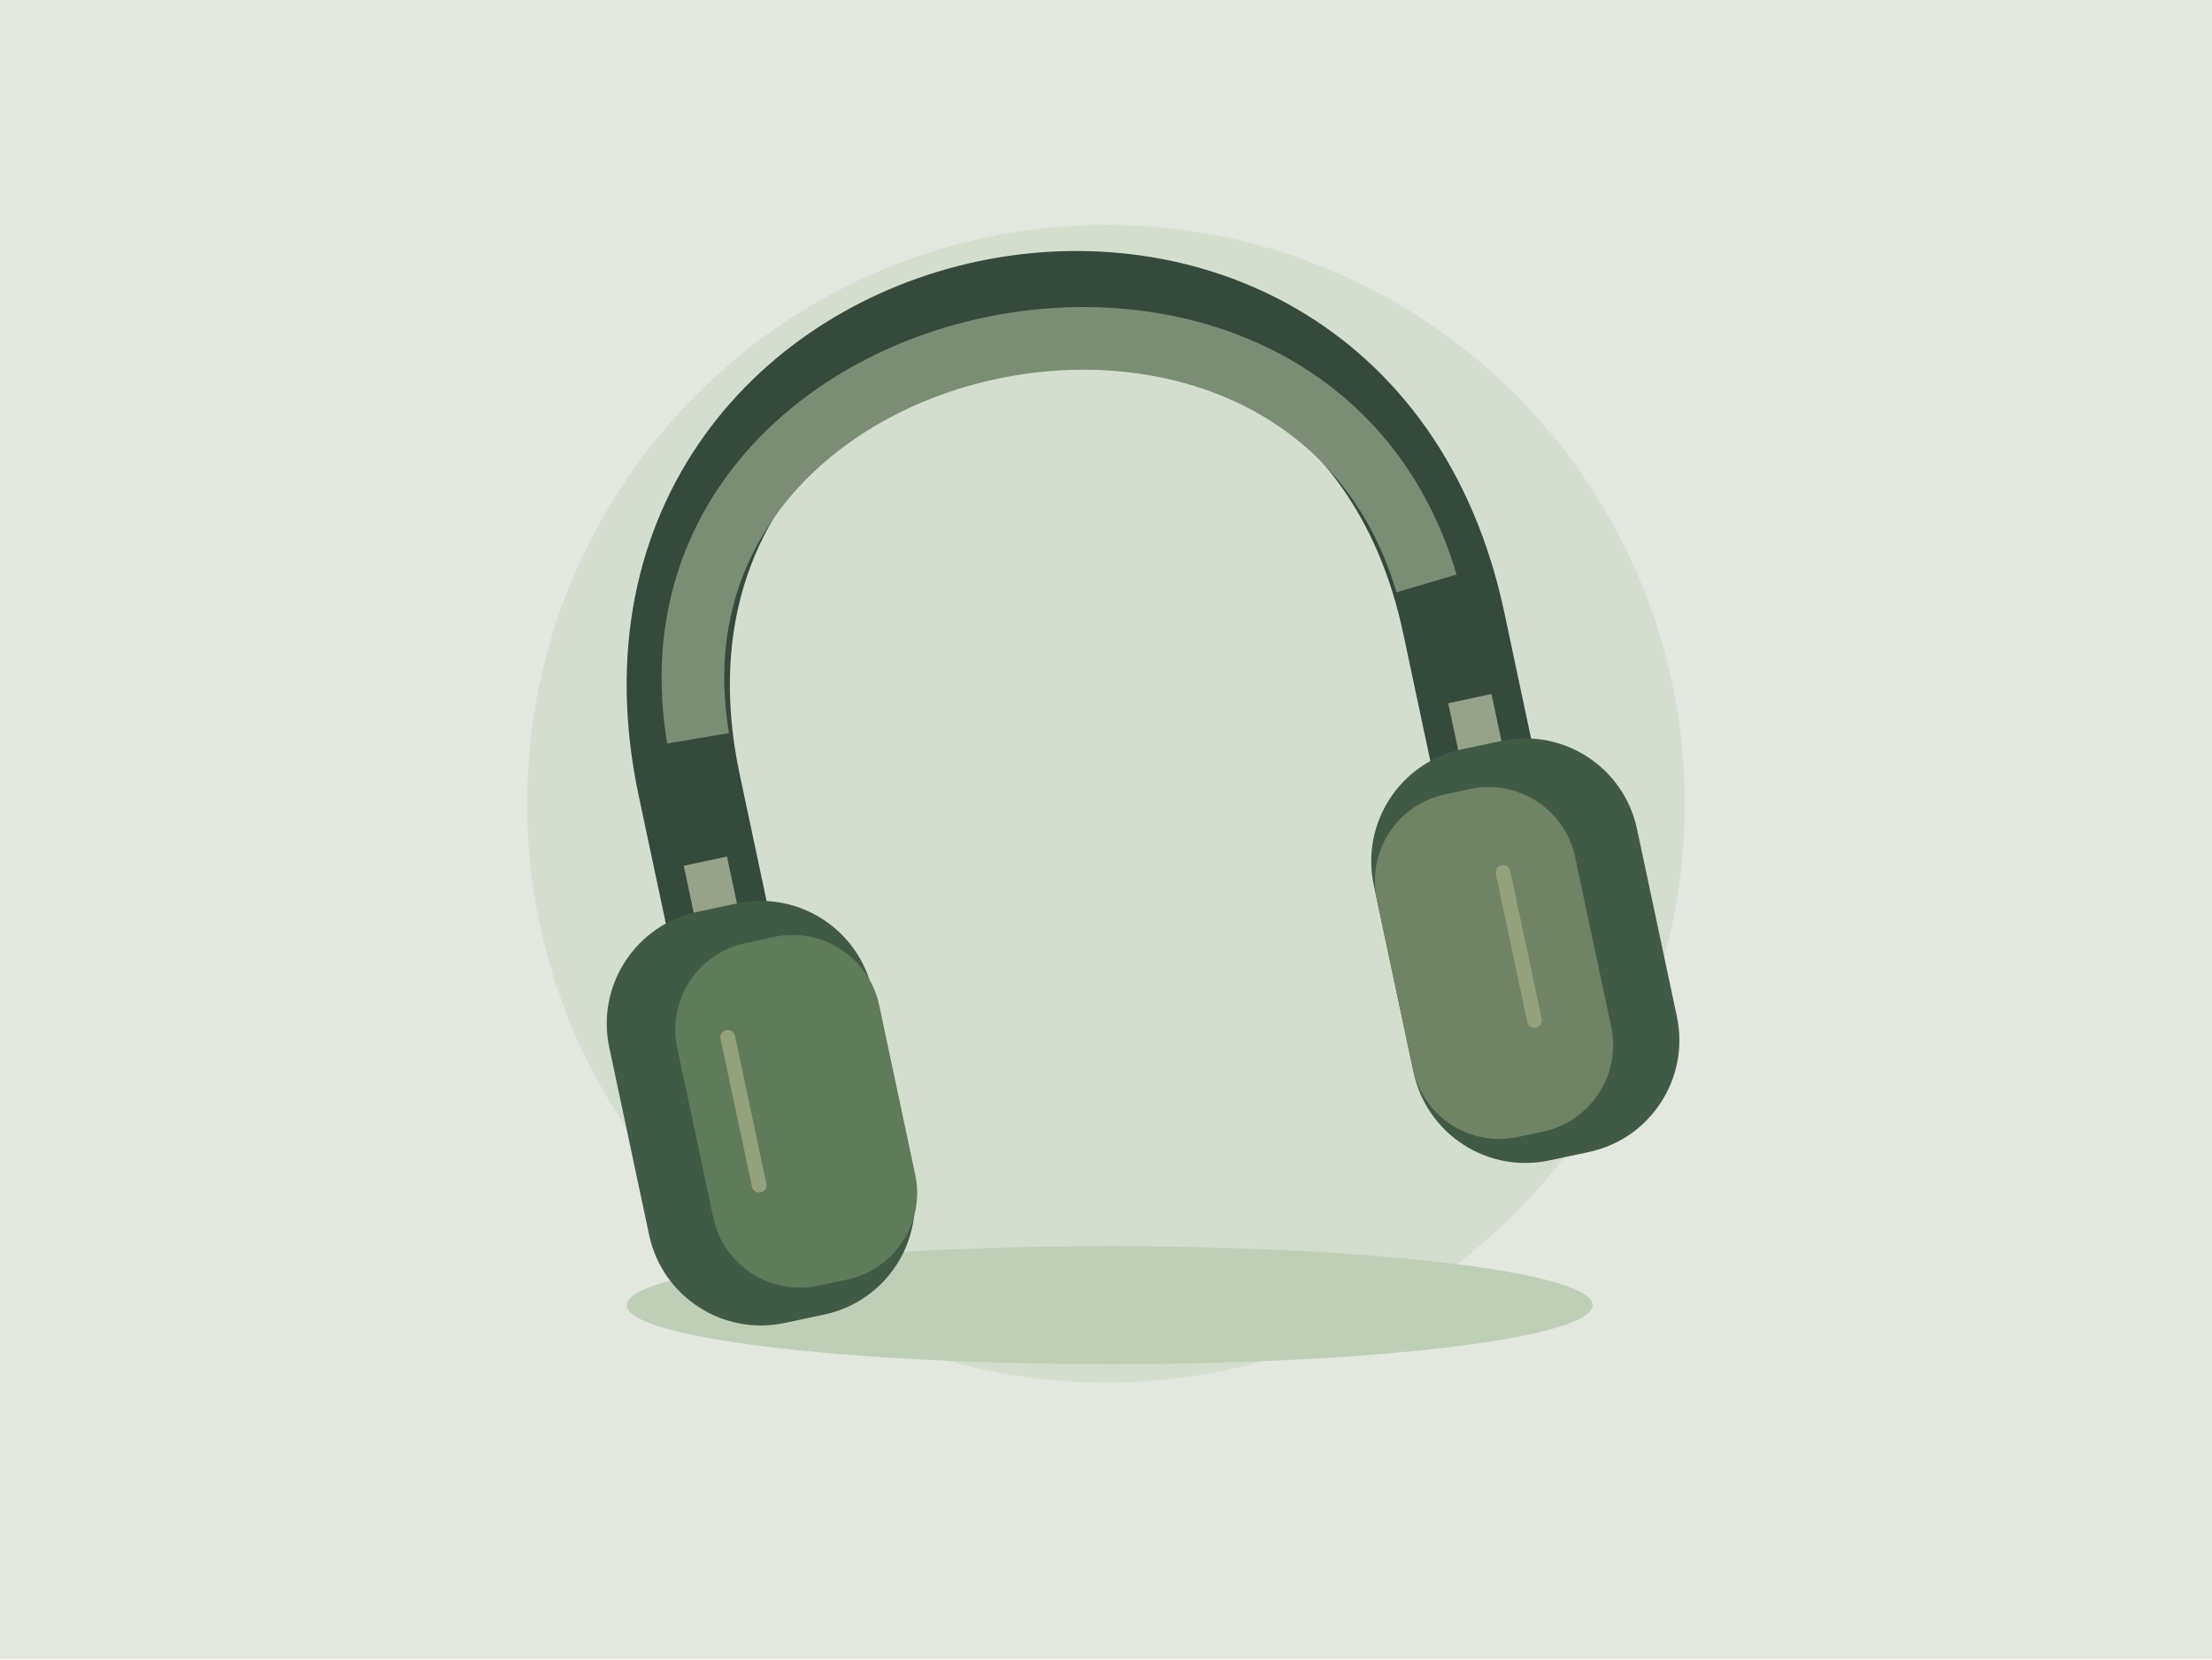
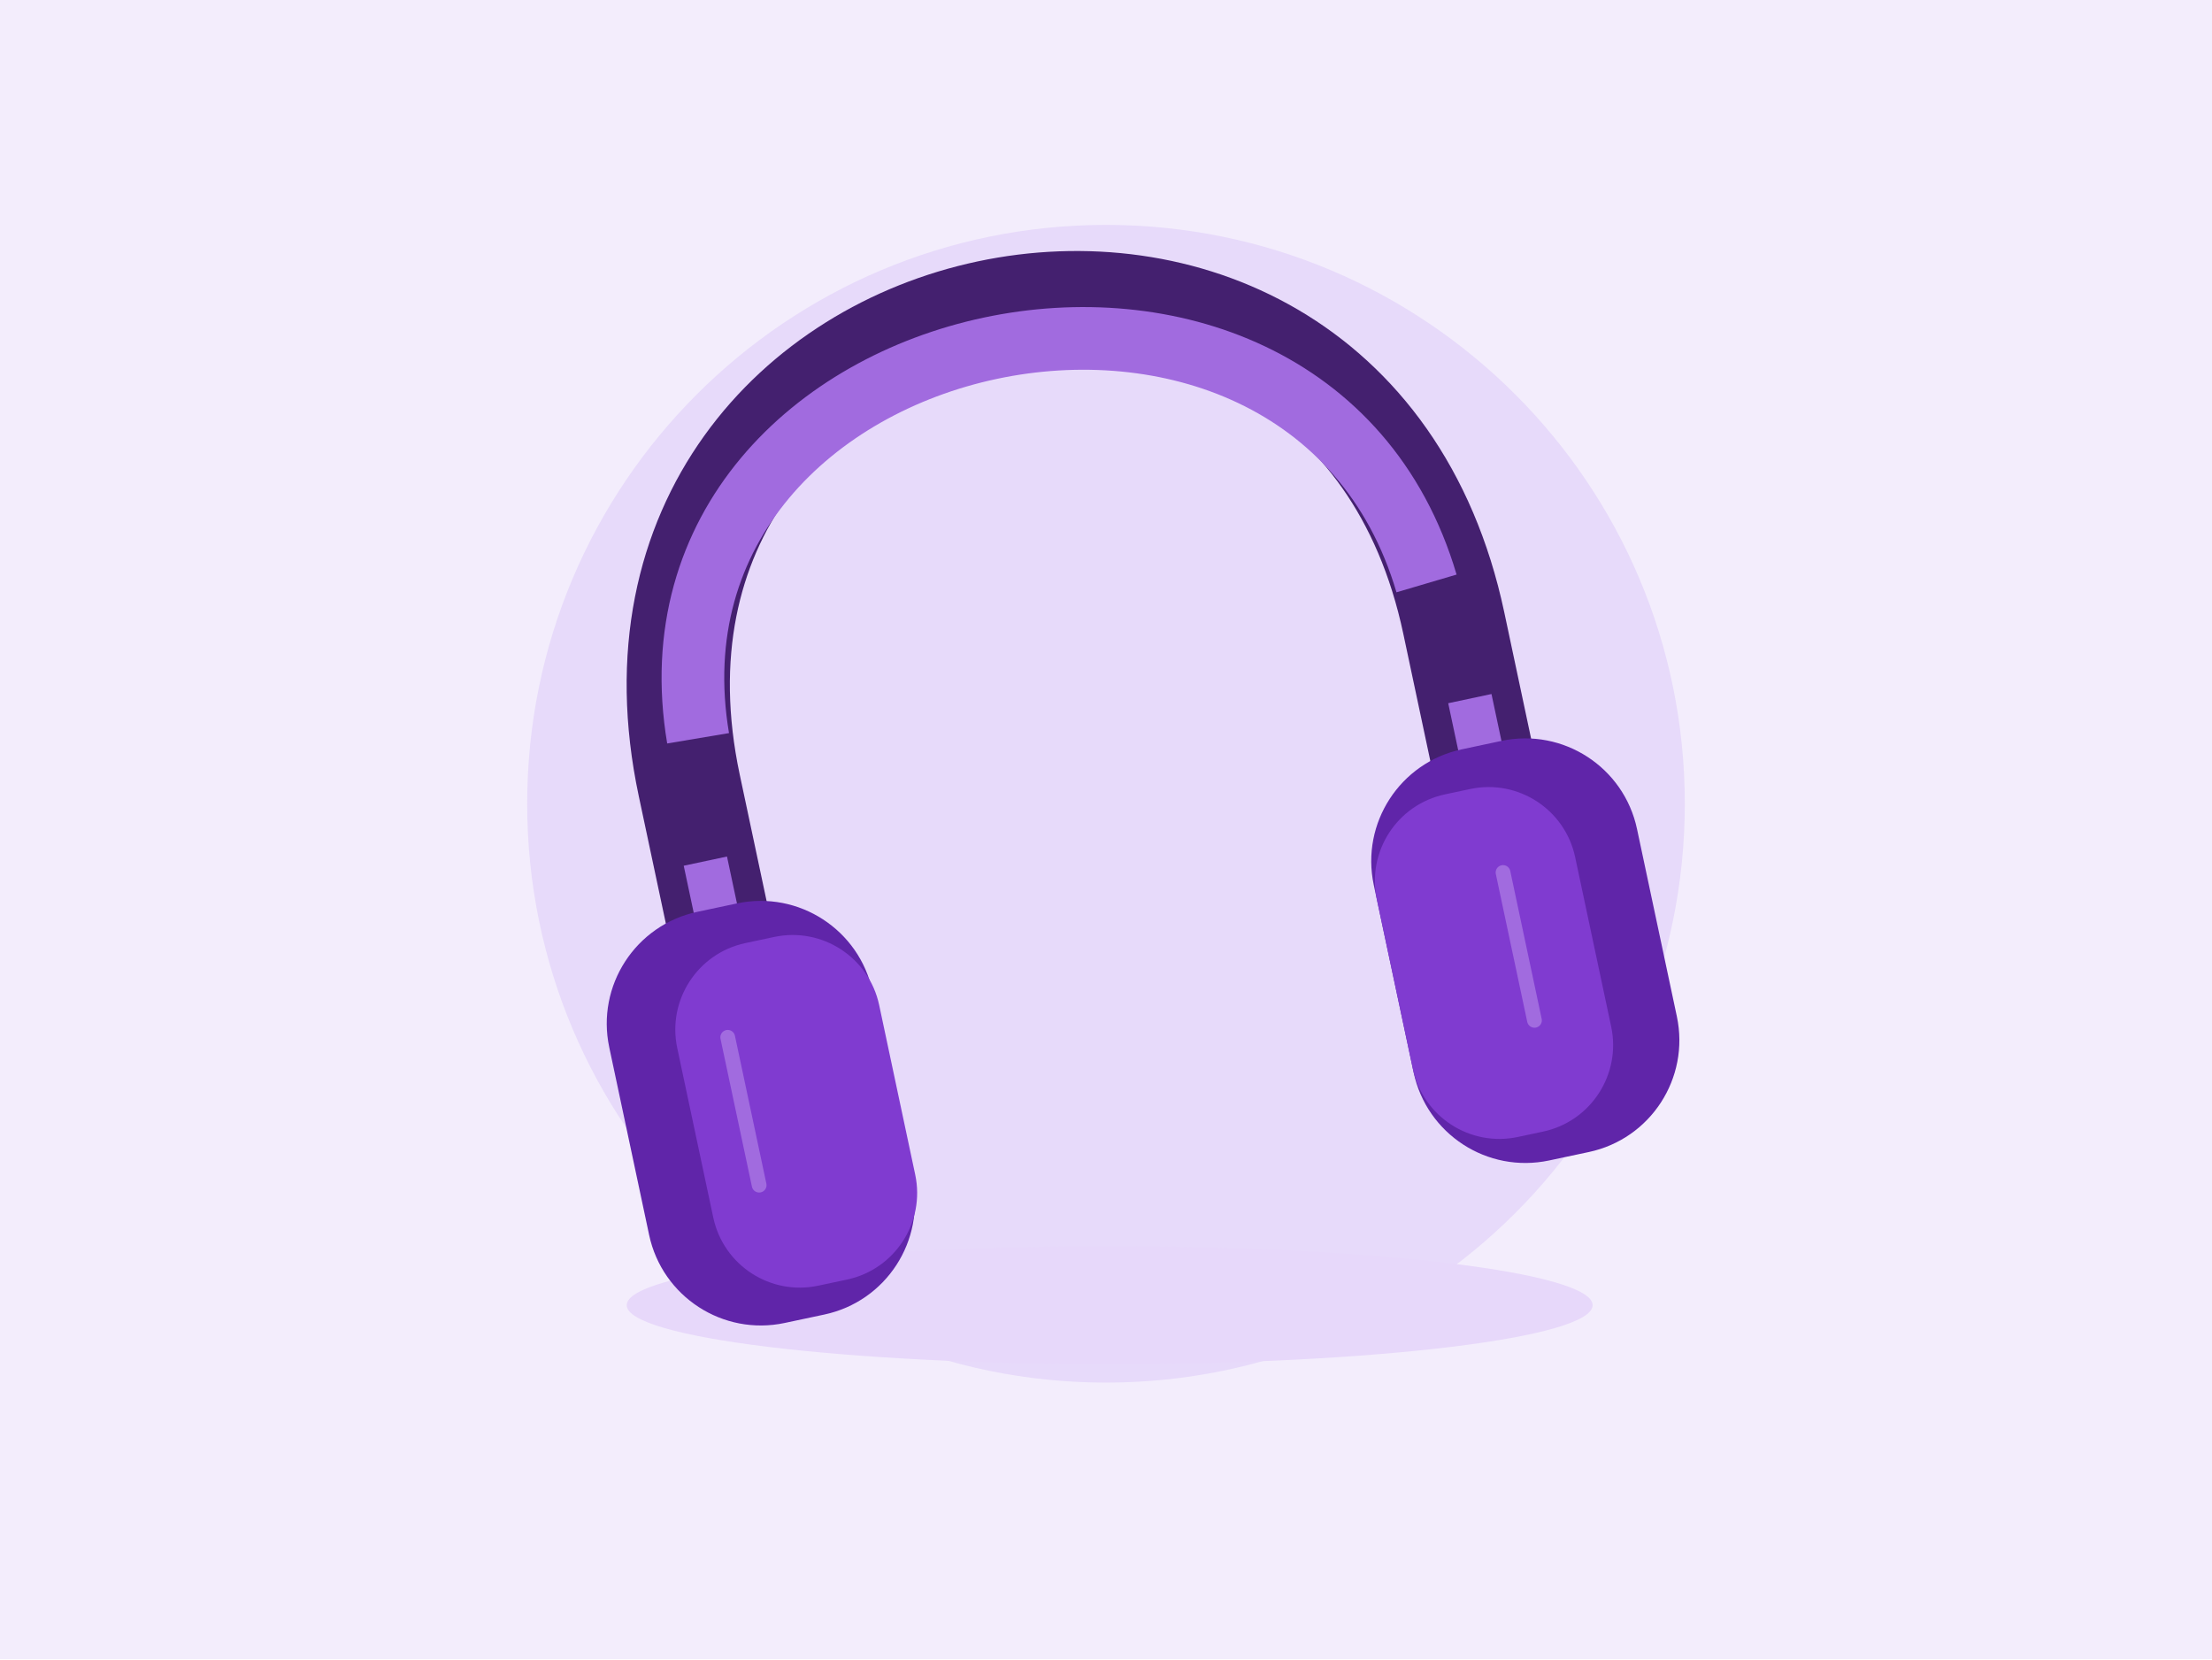
<svg xmlns="http://www.w3.org/2000/svg" viewBox="0 0 600 450">
-   <rect width="600" height="450" fill="#e2e7df" />
-   <circle cx="300" cy="218" r="157" fill="#d4dece" />
-   <ellipse cx="301" cy="354" rx="131" ry="16" fill="#bfceb7" />
+   <rect width="600" height="450" fill="#f3edfc" />
+   <circle cx="300" cy="218" r="157" fill="#e7dafa" />
+   <ellipse cx="301" cy="354" rx="131" ry="16" fill="#e7d8fa" />
  <g transform="rotate(-12 300 235)">
-     <path d="M194 270V190c0-145 212-145 212 0v80" fill="none" stroke="#354a3c" stroke-width="28" />
-     <path d="M199 178c5-116 193-116 202 0" fill="none" stroke="#7b8e75" stroke-width="17" />
-     <path d="M194 211v65m212-65v65" stroke="#97a28b" stroke-width="12" />
-     <rect x="158" y="224" width="73" height="114" rx="31" fill="#405a46" />
-     <rect x="176" y="235" width="56" height="95" rx="24" fill="#607b5a" />
-     <rect x="370" y="224" width="73" height="114" rx="31" fill="#405a46" />
-     <rect x="370" y="235" width="55" height="95" rx="24" fill="#708465" />
-     <path d="M190 259v41m215-41v41" stroke="#93a17c" stroke-width="4" stroke-linecap="round" />
+     <path d="M194 270V190c0-145 212-145 212 0v80" fill="none" stroke="#44206f" stroke-width="28" />
+     <path d="M199 178c5-116 193-116 202 0" fill="none" stroke="#a16bdf" stroke-width="17" />
+     <path d="M194 211v65m212-65v65" stroke="#a16bdf" stroke-width="12" />
+     <rect x="158" y="224" width="73" height="114" rx="31" fill="#6025a9" />
+     <rect x="176" y="235" width="56" height="95" rx="24" fill="#803bd0" />
+     <rect x="370" y="224" width="73" height="114" rx="31" fill="#6025a9" />
+     <rect x="370" y="235" width="55" height="95" rx="24" fill="#803bd0" />
+     <path d="M190 259v41m215-41v41" stroke="#a16bdf" stroke-width="4" stroke-linecap="round" />
  </g>
</svg>
